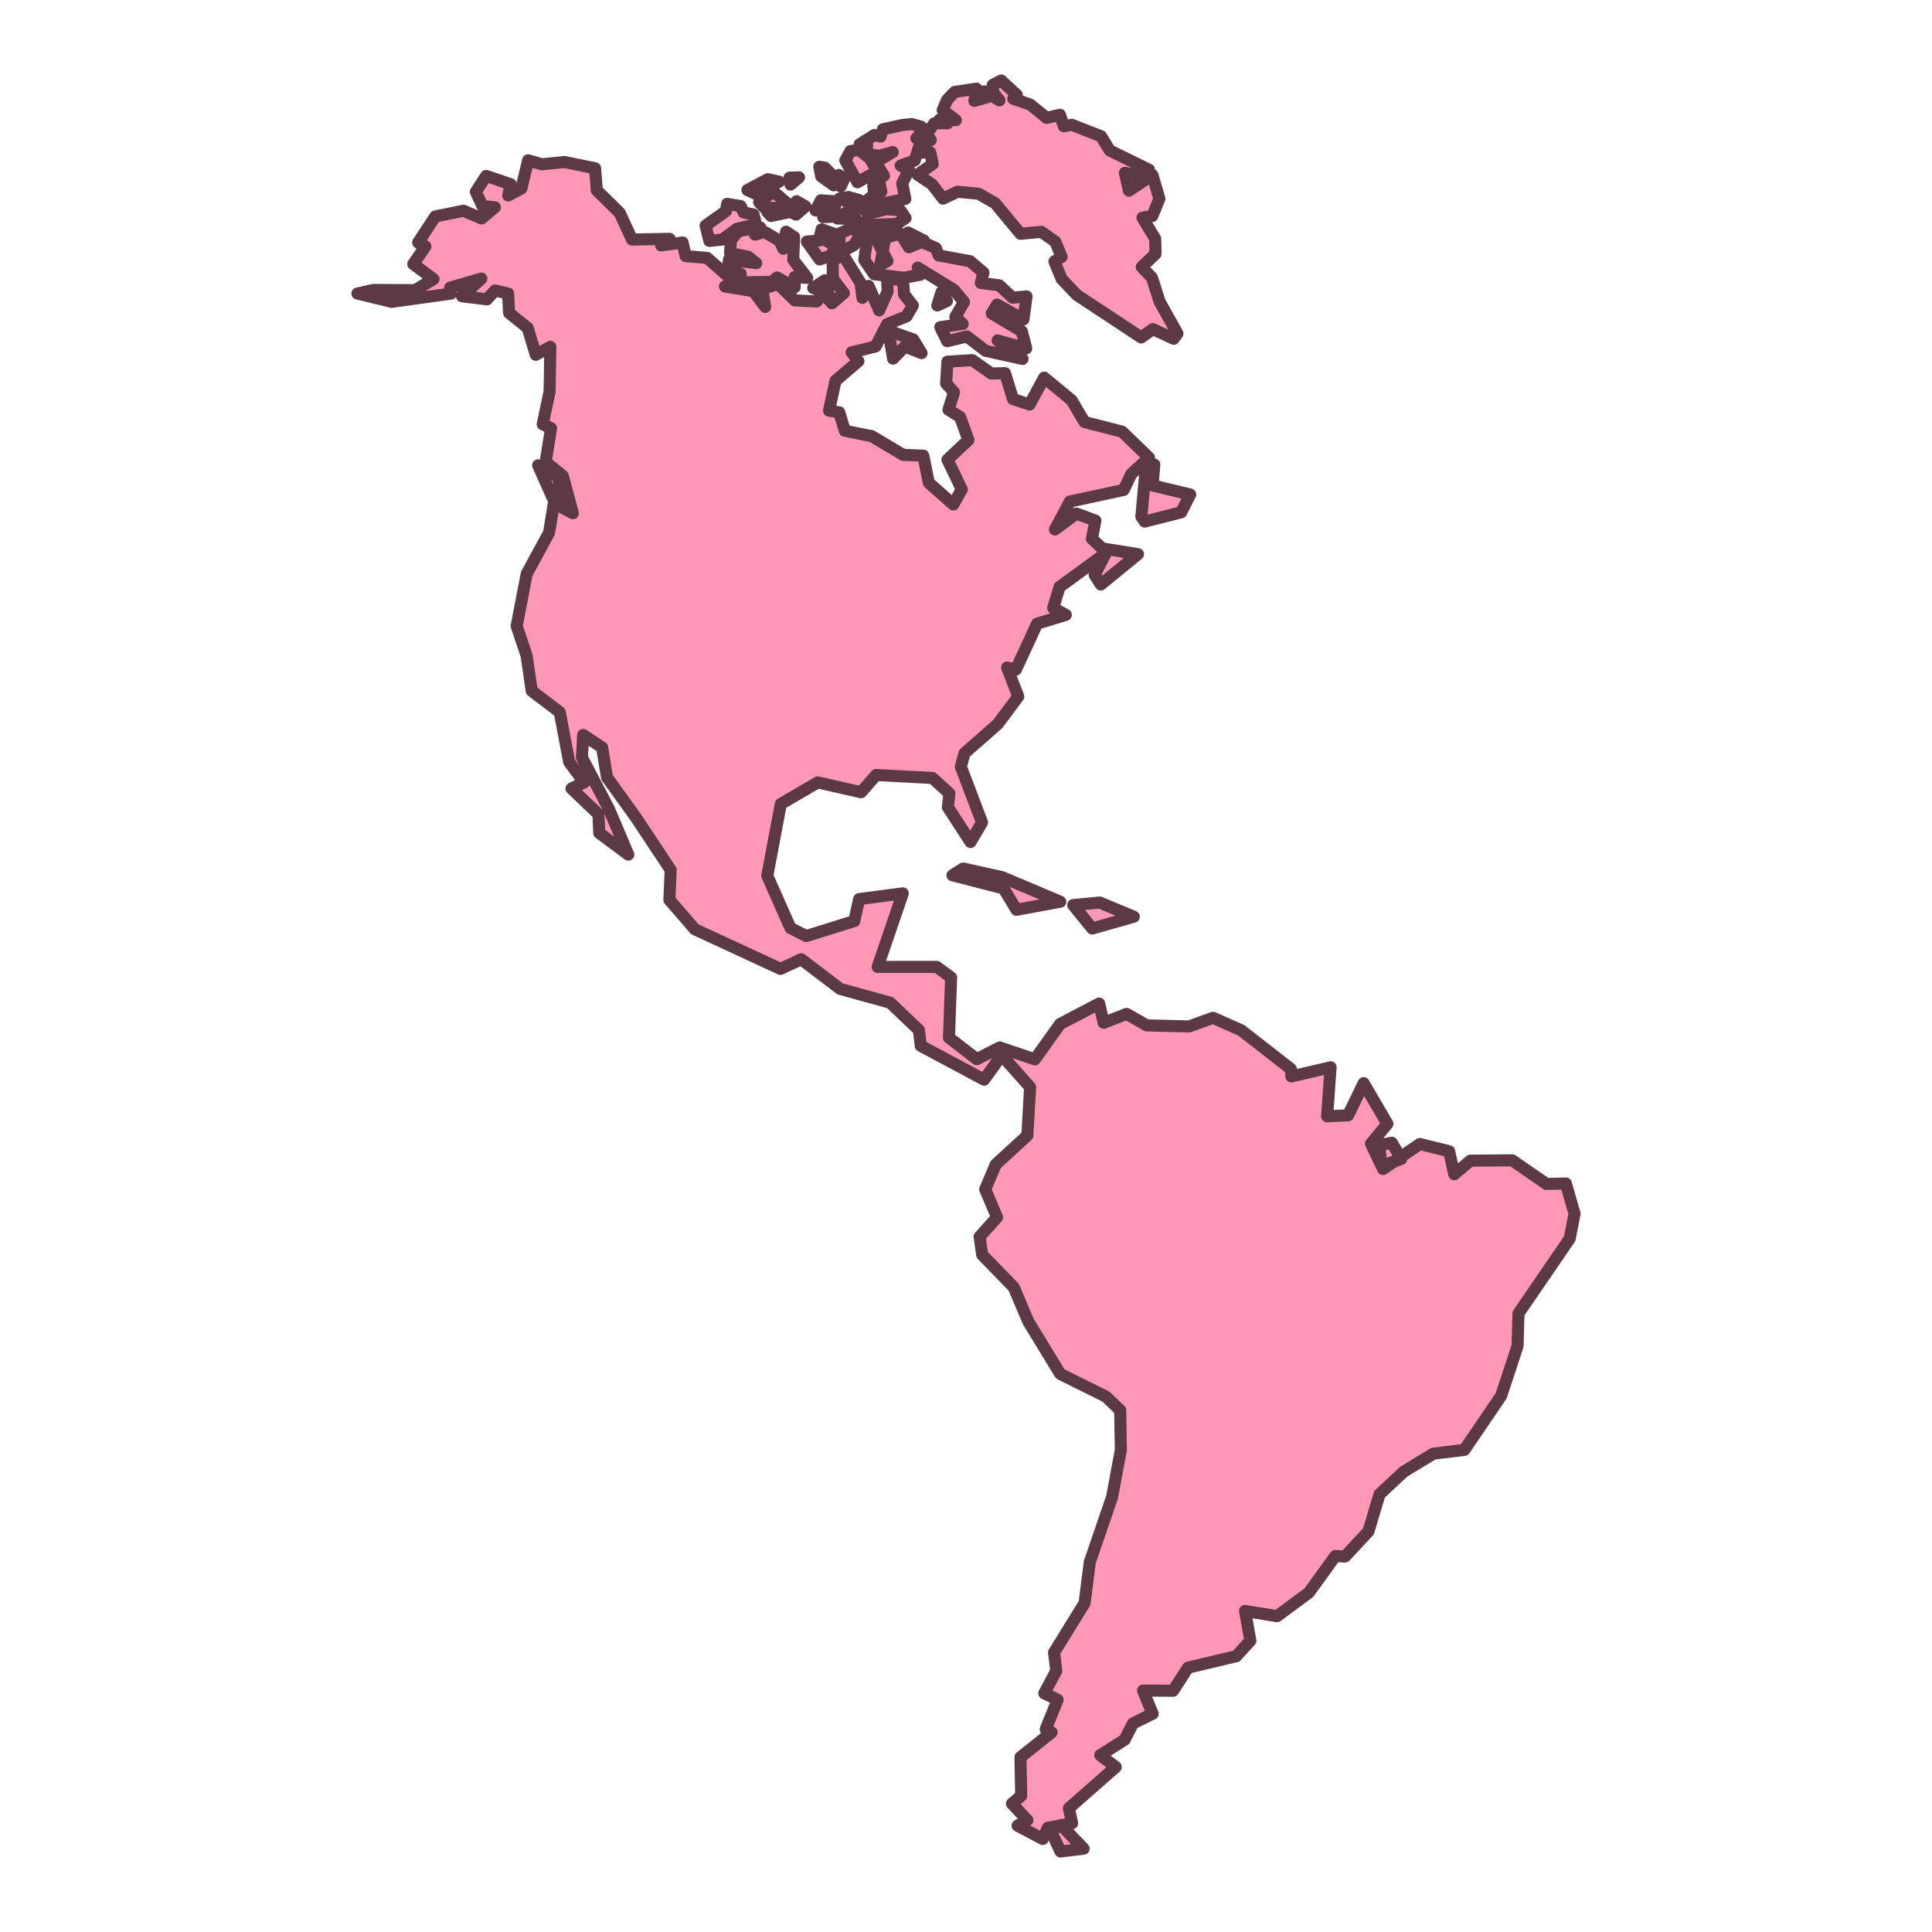
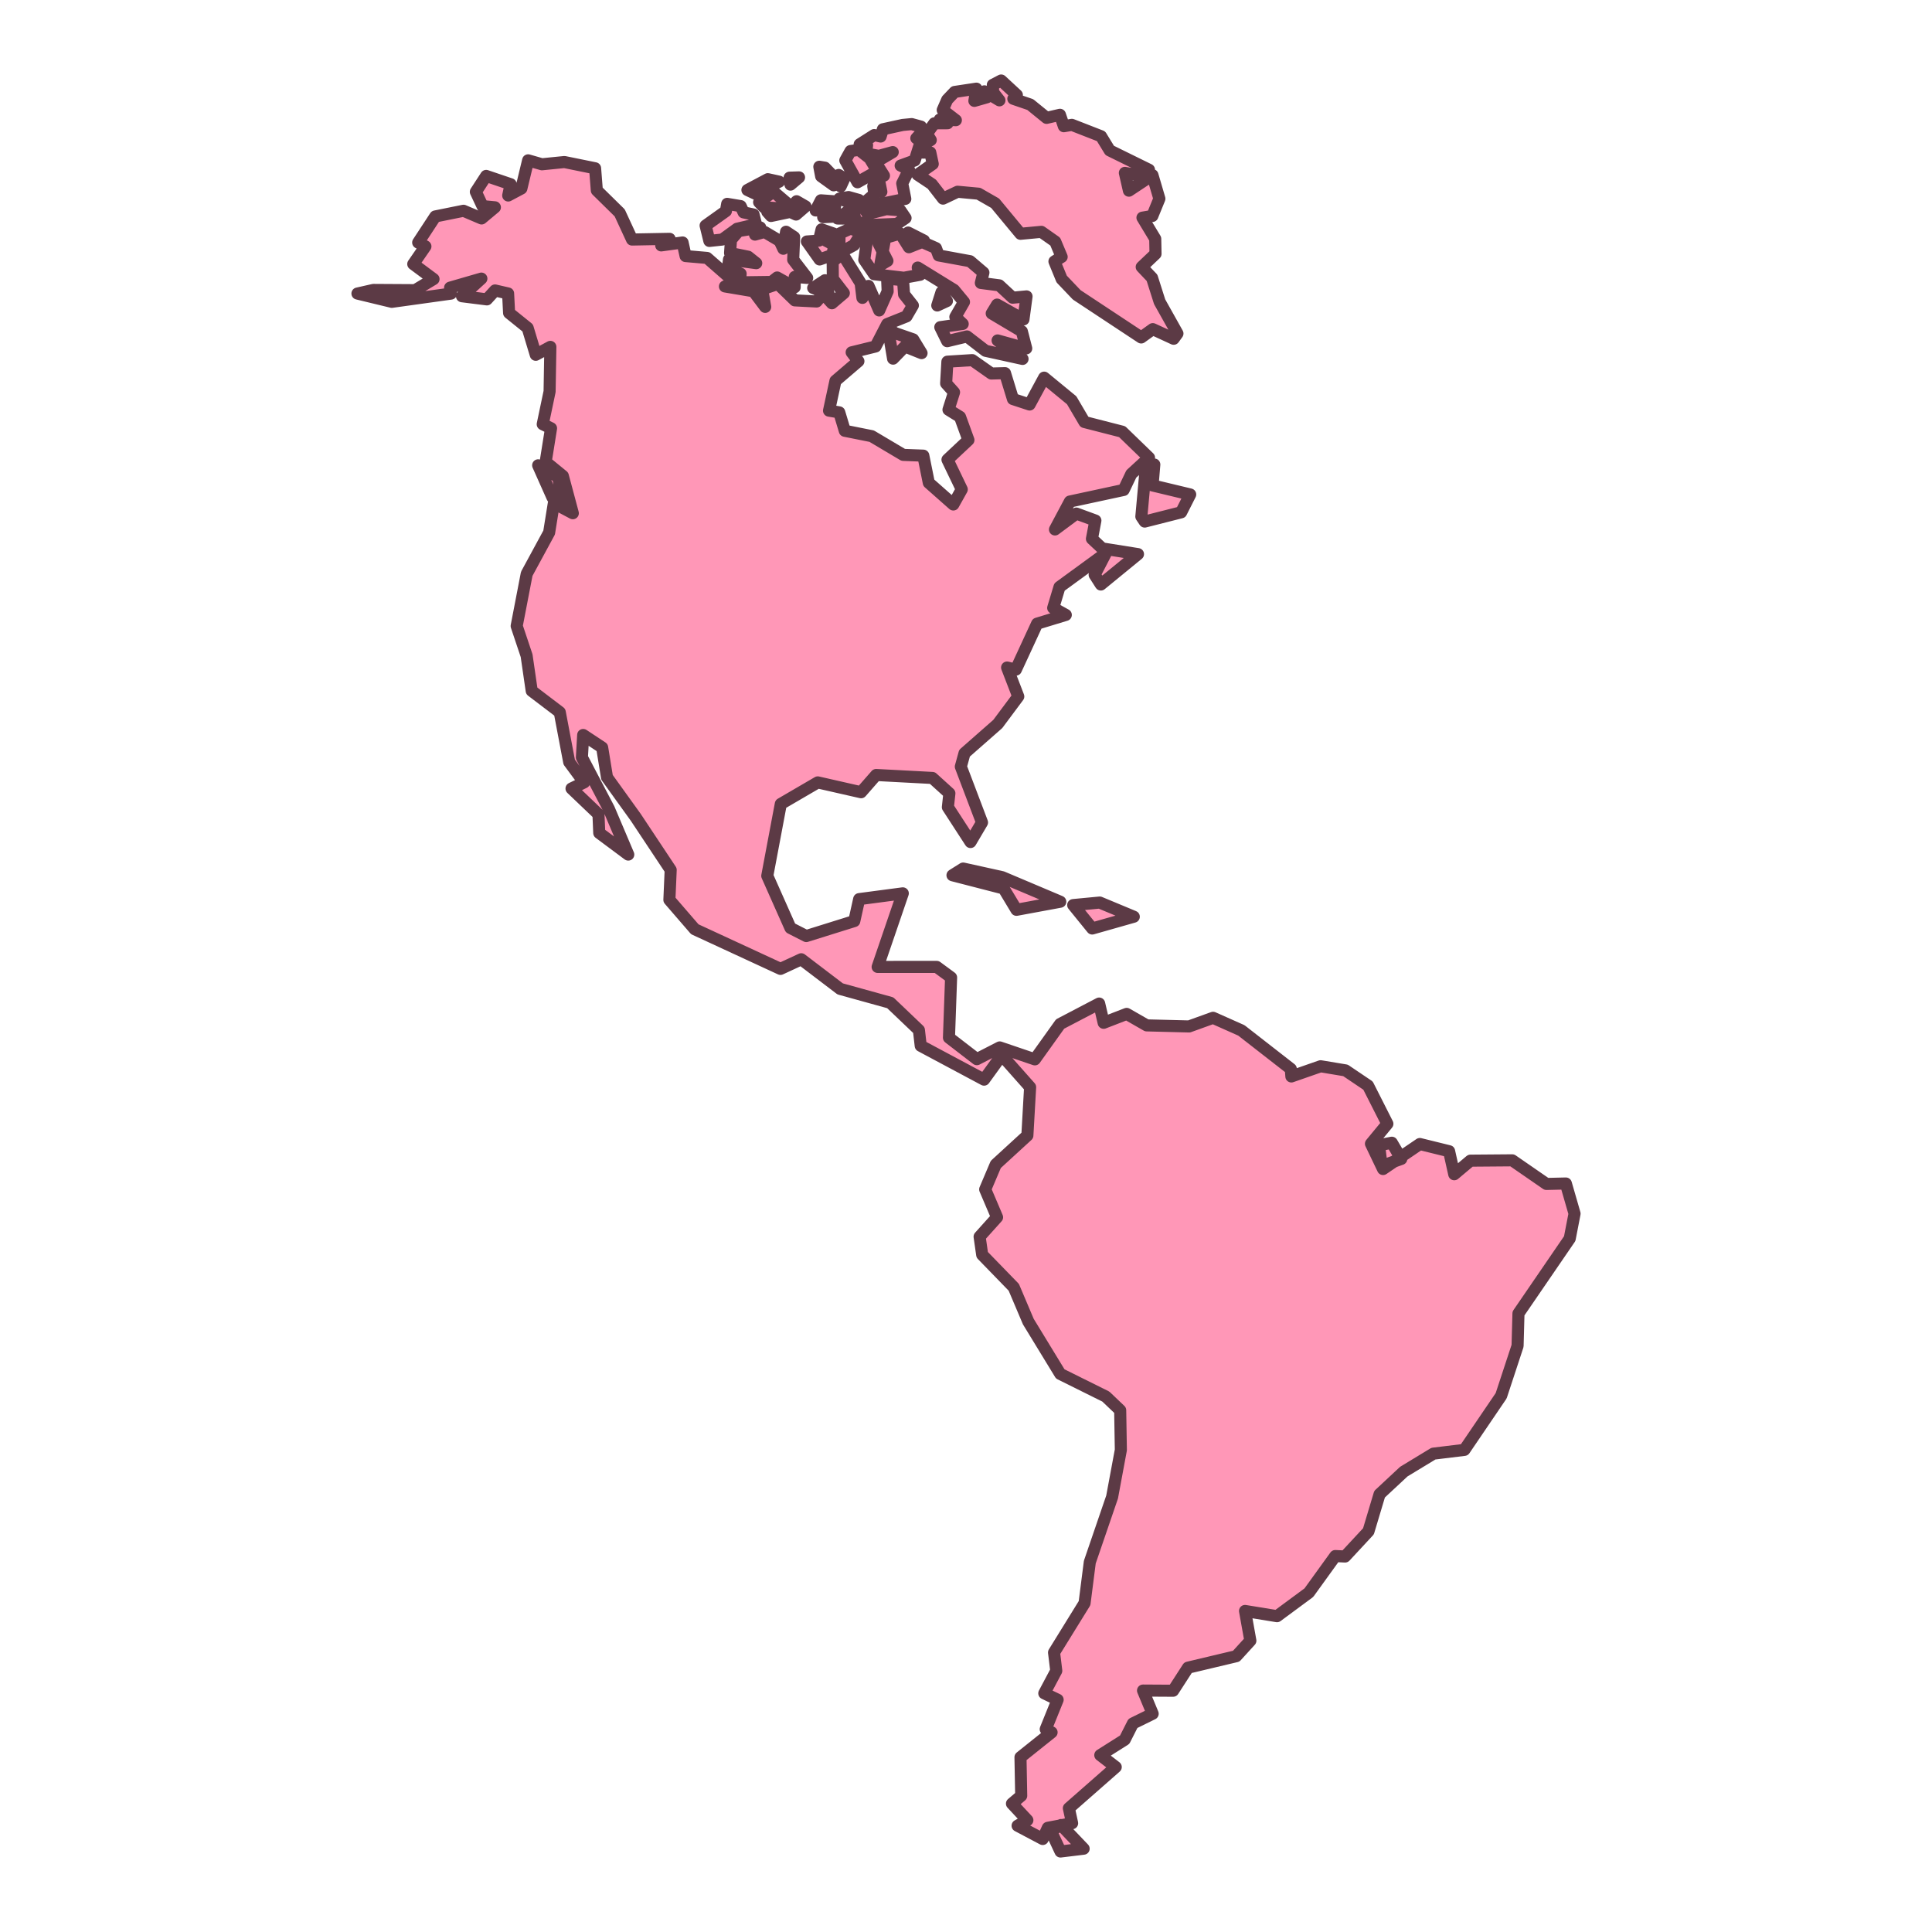
<svg xmlns="http://www.w3.org/2000/svg" viewBox="0 0 240 240">
-   <path d="M160.419,133.72L165.29,132.583L164.859,138.667L167.463,138.551L169.403,134.56L172.346,139.604L170.305,142.08L171.807,145.219L176.379,142.113L180.012,143.008L180.652,145.869L182.661,144.181L187.856,144.14L192.104,147.074L194.516,147.018L195.597,150.765L194.997,153.863L188.629,163.162L188.519,167.19L186.48,173.385L181.913,180.108L178.064,180.577L174.384,182.81L171.376,185.613L169.995,190.225L167.09,193.355L165.876,193.297L162.591,197.847L158.635,200.769L154.662,200.119L155.324,203.813L153.57,205.739L147.576,207.163L145.725,210.029L141.991,210.007L143.188,212.886L140.735,214.092L139.712,216.112L136.681,218.028L138.601,219.509L132.778,224.622L133.184,226.485L130.165,227.056L129.529,228.446L126.41,226.795L127.624,226.11L125.711,224.054L126.858,223.078L126.768,218.289L130.632,215.2L129.903,214.808L131.384,211.147L129.726,210.35L131.213,207.55L130.937,205.28L134.728,199.147L135.38,194.05L138.15,185.964L139.236,180.119L139.154,175.187L137.372,173.488L131.71,170.676L127.742,164.174L125.935,159.913L122.012,155.874L121.69,153.627L123.859,151.214L122.384,147.748L123.698,144.652L127.624,141.053L127.965,135.052L124.442,131.081L122.245,134.116L114.375,129.912L114.151,127.963L110.59,124.566L104.369,122.844L99.534,119.163L96.954,120.358L86.31,115.435L83.154,111.784L83.315,108.066L78.974,101.528L75.405,96.567L74.801,92.857L72.445,91.302L72.287,94.087L75.636,100.478L78.045,106.158L74.441,103.474L74.344,101.15L70.996,97.954L72.569,97.188L70.709,94.668L69.535,88.47L66.053,85.822L65.416,81.445L64.183,77.764L65.433,71.282L68.216,66.153L68.802,62.507L71.157,63.755L69.918,59.124L67.785,57.379L68.452,53.201L67.42,52.699L68.273,48.632L68.367,43.089L66.555,44.073L65.549,40.734L63.241,38.874L63.118,36.456L61.495,36.082L60.484,37.19L57.39,36.801L59.798,34.608L55.915,35.732L56.024,36.472L48.67,37.496L44.403,36.465L46.383,36.016L51.562,36.046L53.854,34.671L51.338,32.801L52.847,30.61L51.949,30.129L54.072,26.889L57.579,26.181L59.821,27.137L61.477,25.752L59.942,25.607L59.111,23.83L60.395,21.854L63.436,22.885L63.132,24.285L64.766,23.416L65.607,19.917L67.32,20.408L70.112,20.128L73.925,20.904L74.14,23.649L76.982,26.443L78.513,29.756L83.182,29.669L82.137,30.484L84.791,30.121L85.167,31.809L87.837,32.041L91.326,35.093L90.055,35.582L93.599,36.181L95.056,38.123L94.68,35.934L96.626,35.266L98.736,37.313L101.444,37.453L102.272,36.489L103.342,37.673L104.824,36.411L103.457,34.635L103.437,32.482L104.633,31.516L106.912,35.172L107.133,37.003L107.89,35.519L109.216,38.564L110.267,36.191L110.201,34.608L112.18,34.805L112.307,36.561L113.4,37.947L112.611,39.301L110.205,40.26L108.766,43.041L105.797,43.77L106.635,44.87L103.783,47.311L102.986,51.012L104.256,51.225L104.944,53.512L108.286,54.181L112.203,56.507L114.698,56.602L115.379,59.974L118.426,62.668L119.474,60.794L117.699,57.102L120.301,54.66L119.257,51.787L117.824,50.897L118.515,48.73L117.532,47.632L117.689,44.929L120.779,44.735L123.149,46.4L124.848,46.354L125.833,49.57L127.901,50.25L129.709,46.912L133.127,49.722L134.716,52.424L139.397,53.623L142.736,56.856L140.534,58.878L139.587,60.863L132.902,62.303L131.053,65.772L133.712,63.797L136.074,64.664L135.645,66.933L136.923,68.127L141.365,68.835L136.753,72.61L135.981,71.402L137.373,68.716L131.616,72.916L130.832,75.519L132.397,76.387L128.834,77.472L126.193,83.186L125.106,82.923L126.494,86.522L123.946,89.938L119.817,93.567L119.358,95.233L121.99,102.171L120.559,104.599L117.749,100.269L117.936,98.553L115.826,96.64L108.841,96.271L106.964,98.415L101.588,97.192L96.995,99.87L95.314,108.799L98.195,115.276L100.159,116.28L106.123,114.417L106.729,111.692L112.148,110.976L109.024,120.114L116.36,120.111L118.149,121.428L117.884,128.904L121.348,131.574L124.189,130.114L128.553,131.597L131.694,127.203L136.542,124.666L137.1,127.054L139.959,125.949L142.451,127.377L147.71,127.509L150.691,126.434L154.205,127.998L160.35,132.786ZM135.681,115.342L133.317,112.431L136.616,112.118L140.843,113.877ZM118.589,11.422L121.291,11.013L121.041,12.53L122.59,12.087L122.286,11.346L124.153,12.465L123.376,11.474L123.331,10.54L124.37,10L126.319,11.802L125.881,12.271L127.98,12.989L130.012,14.642L131.671,14.259L132.155,15.679L133.151,15.509L136.774,16.922L137.853,18.688L142.73,21.085L141.736,21.812L139.735,21.476L140.24,23.687L143.161,21.752L144.023,24.685L143.147,26.83L141.92,27.037L143.507,29.665L143.543,31.534L141.828,33.162L143.109,34.512L144.054,37.486L146.267,41.433L145.796,42.082L143.203,40.886L141.764,41.92L133.757,36.63L131.885,34.664L130.987,32.476L131.883,31.909L131.085,30.012L129.36,28.799L126.767,29.043L123.618,25.243L121.556,24.061L118.952,23.819L117.146,24.674L115.756,22.879L113.982,21.697L115.869,20.37L115.562,18.937L114.639,18.957L114.885,17.819L115.624,17.4L115.134,16.61L116.062,15.32L117.713,15.31L116.74,14.842L118.74,14.929L117.107,13.669L117.663,12.395ZM119.649,107.894L124.501,108.966L131.71,112.015L126.271,113.02L124.673,110.365L118.321,108.727ZM131.738,230L130.536,227.424L131.804,226.708L134.614,229.651ZM67.895,58.31L69.356,59.306L69.935,62.89L68.635,61.802L66.853,57.803ZM99.26,22.035L98.193,22.934L98.084,22.072ZM96.791,22.567L93.797,24.049L92.847,23.603L95.383,22.258ZM98.955,24.997L100.064,25.637L98.888,26.653L98.165,26.323L95.773,26.83L95.313,26.312L97.234,25.9L94.905,25.753L94.3,25.12L96.075,23.797L98.293,25.691ZM93.789,29.143L94.975,28.811L96.845,29.918L97.308,30.902L97.646,28.786L98.652,29.45L98.534,32.262L100.272,34.523L98.727,34.398L98.718,35.683L96.541,34.47L95.842,35.022L91.92,35.074L92.004,34.002L90.436,33.272L90.557,32.235L93.942,32.691L92.932,31.887L90.692,31.433L90.807,29.786L91.742,28.705L94.44,28.254ZM92.372,26.384L93.613,26.648L93.914,27.865L91.563,28.416L89.723,29.757L88.121,29.929L87.654,28.023L90.176,26.224L90.333,25.323L92.012,25.605ZM112.134,15.521L113.259,15.415L114.414,15.73L114.626,16.313L113.83,17.173L114.391,17.523L113.631,19.932L111.883,20.57L112.922,21.079L112.078,22.78L112.46,24.706L109.472,25.324L107.465,25.109L108.616,24.125L108.479,23.118L109.486,23.826L109.22,22.498L108.477,21.88L109.809,21.821L108.486,19.725L109.351,19.808L110.899,18.893L109.173,19.363L107.61,19.072L107.712,18.024L106.79,17.925L108.599,16.778L109.393,16.96L109.674,16.06ZM105.533,27.161L104.047,27.144L105.173,26.341ZM102.06,28.494L103.56,29.017L102.64,29.916L103.62,30.421L103.418,31.664L101.817,32.231L100.236,29.997L101.724,29.891ZM111.136,41.359L113.437,42.157L114.479,43.867L112.41,43.039L110.941,44.551L110.299,40.731ZM103.828,25.019L103.533,26.913L102.258,26.977L102.755,26.091L101.327,26.145L101.975,24.884ZM102.466,20.825L103.601,21.994L103.564,23.02L102.007,21.901L101.781,20.714ZM106.701,18.617L108.033,19.665L108.985,21.253L106.524,22.644L105.009,19.926L105.656,18.762ZM105.406,24.477L106.696,24.839L107.791,26.58L110.107,25.982L111.838,26.124L112.492,27.087L111.42,27.818L108.072,27.946L106.295,27.515L105.876,25.284L104.263,24.679ZM104.887,22.167L104.429,23.16L104.188,21.733ZM105.634,28.404L107.086,28.847L106.092,30.439L104.272,31.429L104.288,29.018ZM102.484,34.812L102.947,36.568L101.017,35.772ZM143.393,57.706L143.175,60.303L147.851,61.424L146.728,63.642L142.201,64.79L141.783,64.167L142.301,58.454ZM109.342,32.943L109.964,29.551L111.833,29.002L112.907,30.713L114.547,30.06L116.264,30.819L116.605,31.732L120.502,32.447L122.164,33.864L121.844,35.148L124.13,35.444L125.791,36.981L127.521,36.819L127.138,39.68L123.864,37.837L123.195,38.936L126.939,41.163L127.482,43.28L123.926,42.29L127.023,44.587L122.428,43.577L120.118,41.793L117.666,42.384L116.807,40.641L119.591,40.241L118.677,39.372L119.75,37.514L118.508,36.013L114.004,33.236L114.304,34.132L112.288,34.504L108.591,34.068L107.364,32.275L107.676,29.995L108.48,29.044L109.935,29.035L109.14,30.253L110.242,32.41ZM116.955,36.297L117.631,37.392L116.432,37.947ZM112.812,28.886L114.778,29.884L113.102,30.166ZM172.894,141.953L174.072,143.965L171.632,144.849L171.315,142.261Z" fill="#ff97b7" stroke="#5c3a45" stroke-width="1.5" stroke-linejoin="round" />
+   <path d="M160.419,133.72L164.05,132.454L167.142,132.968L169.94,134.855L172.346,139.604L170.305,142.08L171.807,145.219L176.379,142.113L180.012,143.008L180.652,145.869L182.661,144.181L187.856,144.14L192.104,147.074L194.516,147.018L195.597,150.765L194.997,153.863L188.629,163.162L188.519,167.19L186.48,173.385L181.913,180.108L178.064,180.577L174.384,182.81L171.376,185.613L169.995,190.225L167.09,193.355L165.876,193.297L162.591,197.847L158.635,200.769L154.662,200.119L155.324,203.813L153.57,205.739L147.576,207.163L145.725,210.029L141.991,210.007L143.188,212.886L140.735,214.092L139.712,216.112L136.681,218.028L138.601,219.509L132.778,224.622L133.184,226.485L130.165,227.056L129.529,228.446L126.41,226.795L127.624,226.11L125.711,224.054L126.858,223.078L126.768,218.289L130.632,215.2L129.903,214.808L131.384,211.147L129.726,210.35L131.213,207.55L130.937,205.28L134.728,199.147L135.38,194.05L138.15,185.964L139.236,180.119L139.154,175.187L137.372,173.488L131.71,170.676L127.742,164.174L125.935,159.913L122.012,155.874L121.69,153.627L123.859,151.214L122.384,147.748L123.698,144.652L127.624,141.053L127.965,135.052L124.442,131.081L122.245,134.116L114.375,129.912L114.151,127.963L110.59,124.566L104.369,122.844L99.534,119.163L96.954,120.358L86.31,115.435L83.154,111.784L83.315,108.066L78.974,101.528L75.405,96.567L74.801,92.857L72.445,91.302L72.287,94.087L75.636,100.478L78.045,106.158L74.441,103.474L74.344,101.15L70.996,97.954L72.569,97.188L70.709,94.668L69.535,88.47L66.053,85.822L65.416,81.445L64.183,77.764L65.433,71.282L68.216,66.153L68.802,62.507L71.157,63.755L69.918,59.124L67.785,57.379L68.452,53.201L67.42,52.699L68.273,48.632L68.367,43.089L66.555,44.073L65.549,40.734L63.241,38.874L63.118,36.456L61.495,36.082L60.484,37.19L57.39,36.801L59.798,34.608L55.915,35.732L56.024,36.472L48.67,37.496L44.403,36.465L46.383,36.016L51.562,36.046L53.854,34.671L51.338,32.801L52.847,30.61L51.949,30.129L54.072,26.889L57.579,26.181L59.821,27.137L61.477,25.752L59.942,25.607L59.111,23.83L60.395,21.854L63.436,22.885L63.132,24.285L64.766,23.416L65.607,19.917L67.32,20.408L70.112,20.128L73.925,20.904L74.14,23.649L76.982,26.443L78.513,29.756L83.182,29.669L82.137,30.484L84.791,30.121L85.167,31.809L87.837,32.041L91.326,35.093L90.055,35.582L93.599,36.181L95.056,38.123L94.68,35.934L96.626,35.266L98.736,37.313L101.444,37.453L102.272,36.489L103.342,37.673L104.824,36.411L103.457,34.635L103.437,32.482L104.633,31.516L106.912,35.172L107.133,37.003L107.89,35.519L109.216,38.564L110.267,36.191L110.201,34.608L112.18,34.805L112.307,36.561L113.4,37.947L112.611,39.301L110.205,40.26L108.766,43.041L105.797,43.77L106.635,44.87L103.783,47.311L102.986,51.012L104.256,51.225L104.944,53.512L108.286,54.181L112.203,56.507L114.698,56.602L115.379,59.974L118.426,62.668L119.474,60.794L117.699,57.102L120.301,54.66L119.257,51.787L117.824,50.897L118.515,48.73L117.532,47.632L117.689,44.929L120.779,44.735L123.149,46.4L124.848,46.354L125.833,49.57L127.901,50.25L129.709,46.912L133.127,49.722L134.716,52.424L139.397,53.623L142.736,56.856L140.534,58.878L139.587,60.863L132.902,62.303L131.053,65.772L133.712,63.797L136.074,64.664L135.645,66.933L136.923,68.127L141.365,68.835L136.753,72.61L135.981,71.402L137.373,68.716L131.616,72.916L130.832,75.519L132.397,76.387L128.834,77.472L126.193,83.186L125.106,82.923L126.494,86.522L123.946,89.938L119.817,93.567L119.358,95.233L121.99,102.171L120.559,104.599L117.749,100.269L117.936,98.553L115.826,96.64L108.841,96.271L106.964,98.415L101.588,97.192L96.995,99.87L95.314,108.799L98.195,115.276L100.159,116.28L106.123,114.417L106.729,111.692L112.148,110.976L109.024,120.114L116.36,120.111L118.149,121.428L117.884,128.904L121.348,131.574L124.189,130.114L128.553,131.597L131.694,127.203L136.542,124.666L137.1,127.054L139.959,125.949L142.451,127.377L147.71,127.509L150.691,126.434L154.205,127.998L160.35,132.786ZM135.681,115.342L133.317,112.431L136.616,112.118L140.843,113.877ZM118.589,11.422L121.291,11.013L121.041,12.53L122.59,12.087L122.286,11.346L124.153,12.465L123.376,11.474L123.331,10.54L124.37,10L126.319,11.802L125.881,12.271L127.98,12.989L130.012,14.642L131.671,14.259L132.155,15.679L133.151,15.509L136.774,16.922L137.853,18.688L142.73,21.085L141.736,21.812L139.735,21.476L140.24,23.687L143.161,21.752L144.023,24.685L143.147,26.83L141.92,27.037L143.507,29.665L143.543,31.534L141.828,33.162L143.109,34.512L144.054,37.486L146.267,41.433L145.796,42.082L143.203,40.886L141.764,41.92L133.757,36.63L131.885,34.664L130.987,32.476L131.883,31.909L131.085,30.012L129.36,28.799L126.767,29.043L123.618,25.243L121.556,24.061L118.952,23.819L117.146,24.674L115.756,22.879L113.982,21.697L115.869,20.37L115.562,18.937L114.639,18.957L114.885,17.819L115.624,17.4L115.134,16.61L116.062,15.32L117.713,15.31L116.74,14.842L118.74,14.929L117.107,13.669L117.663,12.395ZM119.649,107.894L124.501,108.966L131.71,112.015L126.271,113.02L124.673,110.365L118.321,108.727ZM131.738,230L130.536,227.424L131.804,226.708L134.614,229.651ZM67.895,58.31L69.356,59.306L69.935,62.89L68.635,61.802L66.853,57.803ZM99.26,22.035L98.193,22.934L98.084,22.072ZM96.791,22.567L93.797,24.049L92.847,23.603L95.383,22.258ZM98.955,24.997L100.064,25.637L98.888,26.653L98.165,26.323L95.773,26.83L95.313,26.312L97.234,25.9L94.905,25.753L94.3,25.12L96.075,23.797L98.293,25.691ZM93.789,29.143L94.975,28.811L96.845,29.918L97.308,30.902L97.646,28.786L98.652,29.45L98.534,32.262L100.272,34.523L98.727,34.398L98.718,35.683L96.541,34.47L95.842,35.022L91.92,35.074L92.004,34.002L90.436,33.272L90.557,32.235L93.942,32.691L92.932,31.887L90.692,31.433L90.807,29.786L91.742,28.705L94.44,28.254ZM92.372,26.384L93.613,26.648L93.914,27.865L91.563,28.416L89.723,29.757L88.121,29.929L87.654,28.023L90.176,26.224L90.333,25.323L92.012,25.605ZM112.134,15.521L113.259,15.415L114.414,15.73L114.626,16.313L113.83,17.173L114.391,17.523L113.631,19.932L111.883,20.57L112.922,21.079L112.078,22.78L112.46,24.706L109.472,25.324L107.465,25.109L108.616,24.125L108.479,23.118L109.486,23.826L109.22,22.498L108.477,21.88L109.809,21.821L108.486,19.725L109.351,19.808L110.899,18.893L109.173,19.363L107.61,19.072L107.712,18.024L106.79,17.925L108.599,16.778L109.393,16.96L109.674,16.06ZM105.533,27.161L104.047,27.144L105.173,26.341ZM102.06,28.494L103.56,29.017L102.64,29.916L103.62,30.421L103.418,31.664L101.817,32.231L100.236,29.997L101.724,29.891ZM111.136,41.359L113.437,42.157L114.479,43.867L112.41,43.039L110.941,44.551L110.299,40.731ZM103.828,25.019L103.533,26.913L102.258,26.977L102.755,26.091L101.327,26.145L101.975,24.884ZM102.466,20.825L103.601,21.994L103.564,23.02L102.007,21.901L101.781,20.714ZM106.701,18.617L108.033,19.665L108.985,21.253L106.524,22.644L105.009,19.926L105.656,18.762ZM105.406,24.477L106.696,24.839L107.791,26.58L110.107,25.982L111.838,26.124L112.492,27.087L111.42,27.818L108.072,27.946L106.295,27.515L105.876,25.284L104.263,24.679ZM104.887,22.167L104.429,23.16L104.188,21.733ZM105.634,28.404L107.086,28.847L106.092,30.439L104.272,31.429L104.288,29.018ZM102.484,34.812L102.947,36.568L101.017,35.772ZM143.393,57.706L143.175,60.303L147.851,61.424L146.728,63.642L142.201,64.79L141.783,64.167L142.301,58.454ZM109.342,32.943L109.964,29.551L111.833,29.002L112.907,30.713L114.547,30.06L116.264,30.819L116.605,31.732L120.502,32.447L122.164,33.864L121.844,35.148L124.13,35.444L125.791,36.981L127.521,36.819L127.138,39.68L123.864,37.837L123.195,38.936L126.939,41.163L127.482,43.28L123.926,42.29L127.023,44.587L122.428,43.577L120.118,41.793L117.666,42.384L116.807,40.641L119.591,40.241L118.677,39.372L119.75,37.514L118.508,36.013L114.004,33.236L114.304,34.132L112.288,34.504L108.591,34.068L107.364,32.275L107.676,29.995L108.48,29.044L109.935,29.035L109.14,30.253L110.242,32.41ZM116.955,36.297L117.631,37.392L116.432,37.947ZM112.812,28.886L114.778,29.884L113.102,30.166ZM172.894,141.953L174.072,143.965L171.632,144.849L171.315,142.261Z" fill="#ff97b7" stroke="#5c3a45" stroke-width="1.5" stroke-linejoin="round" />
</svg>
